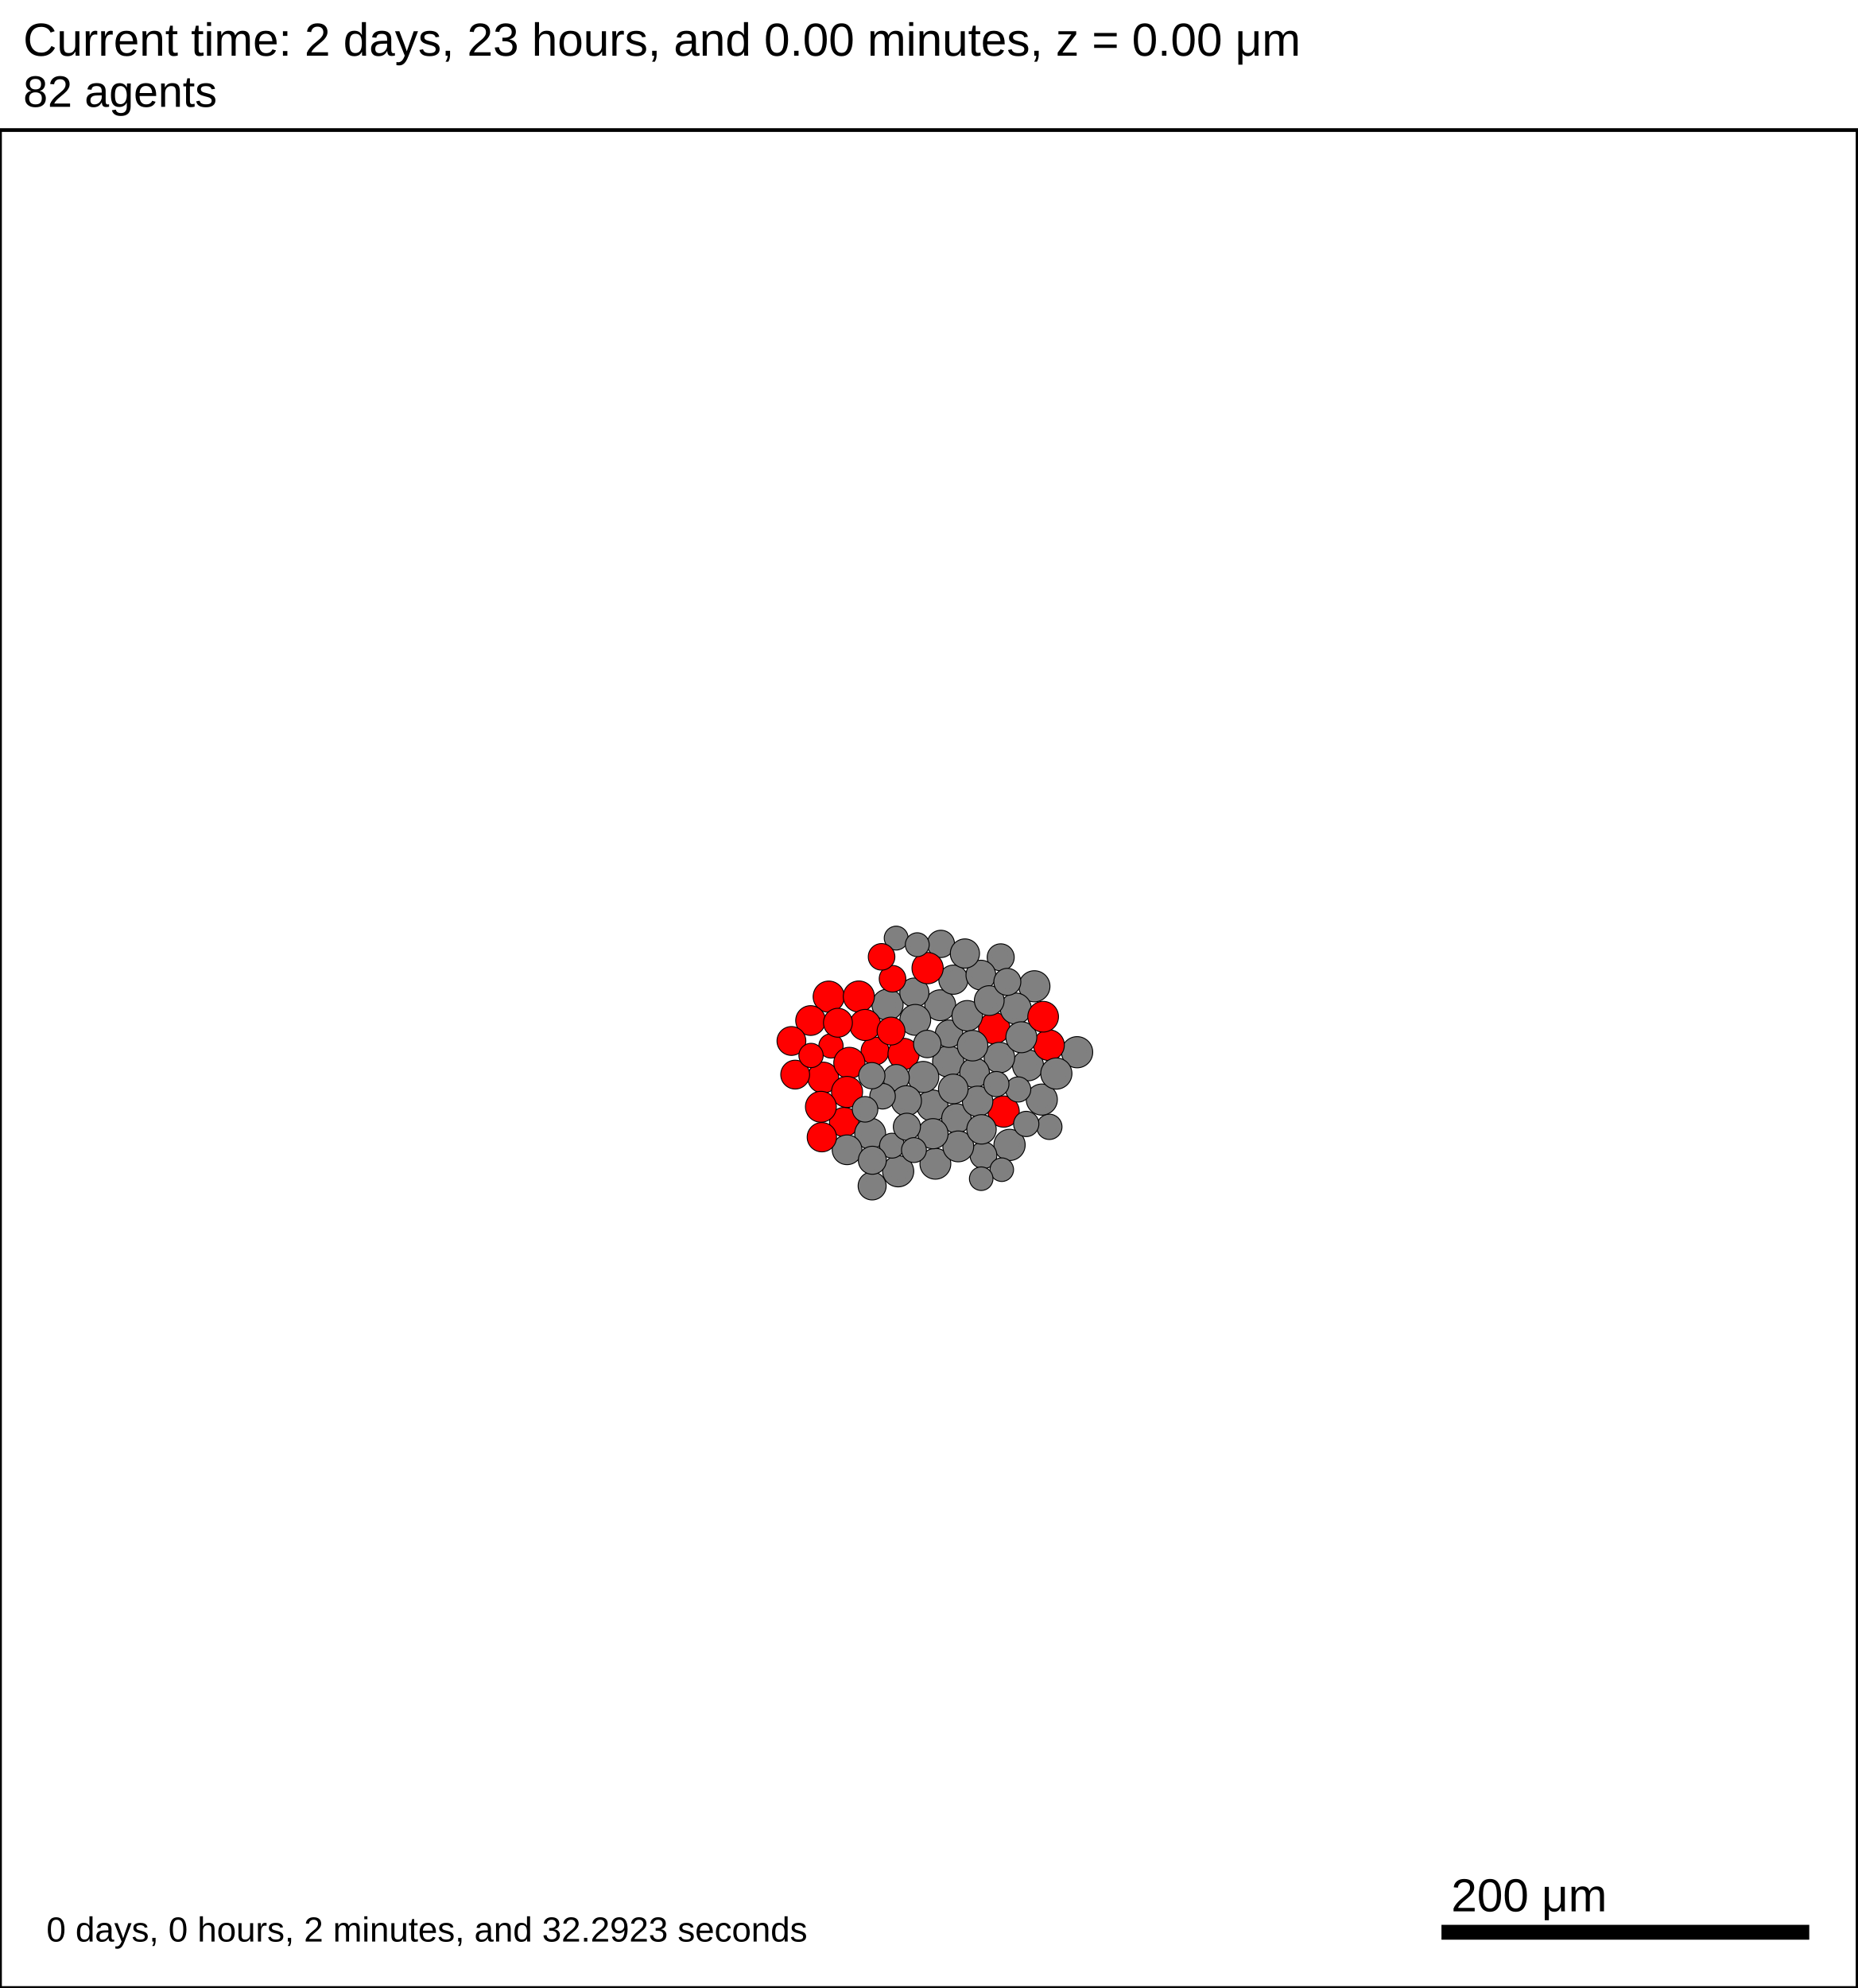
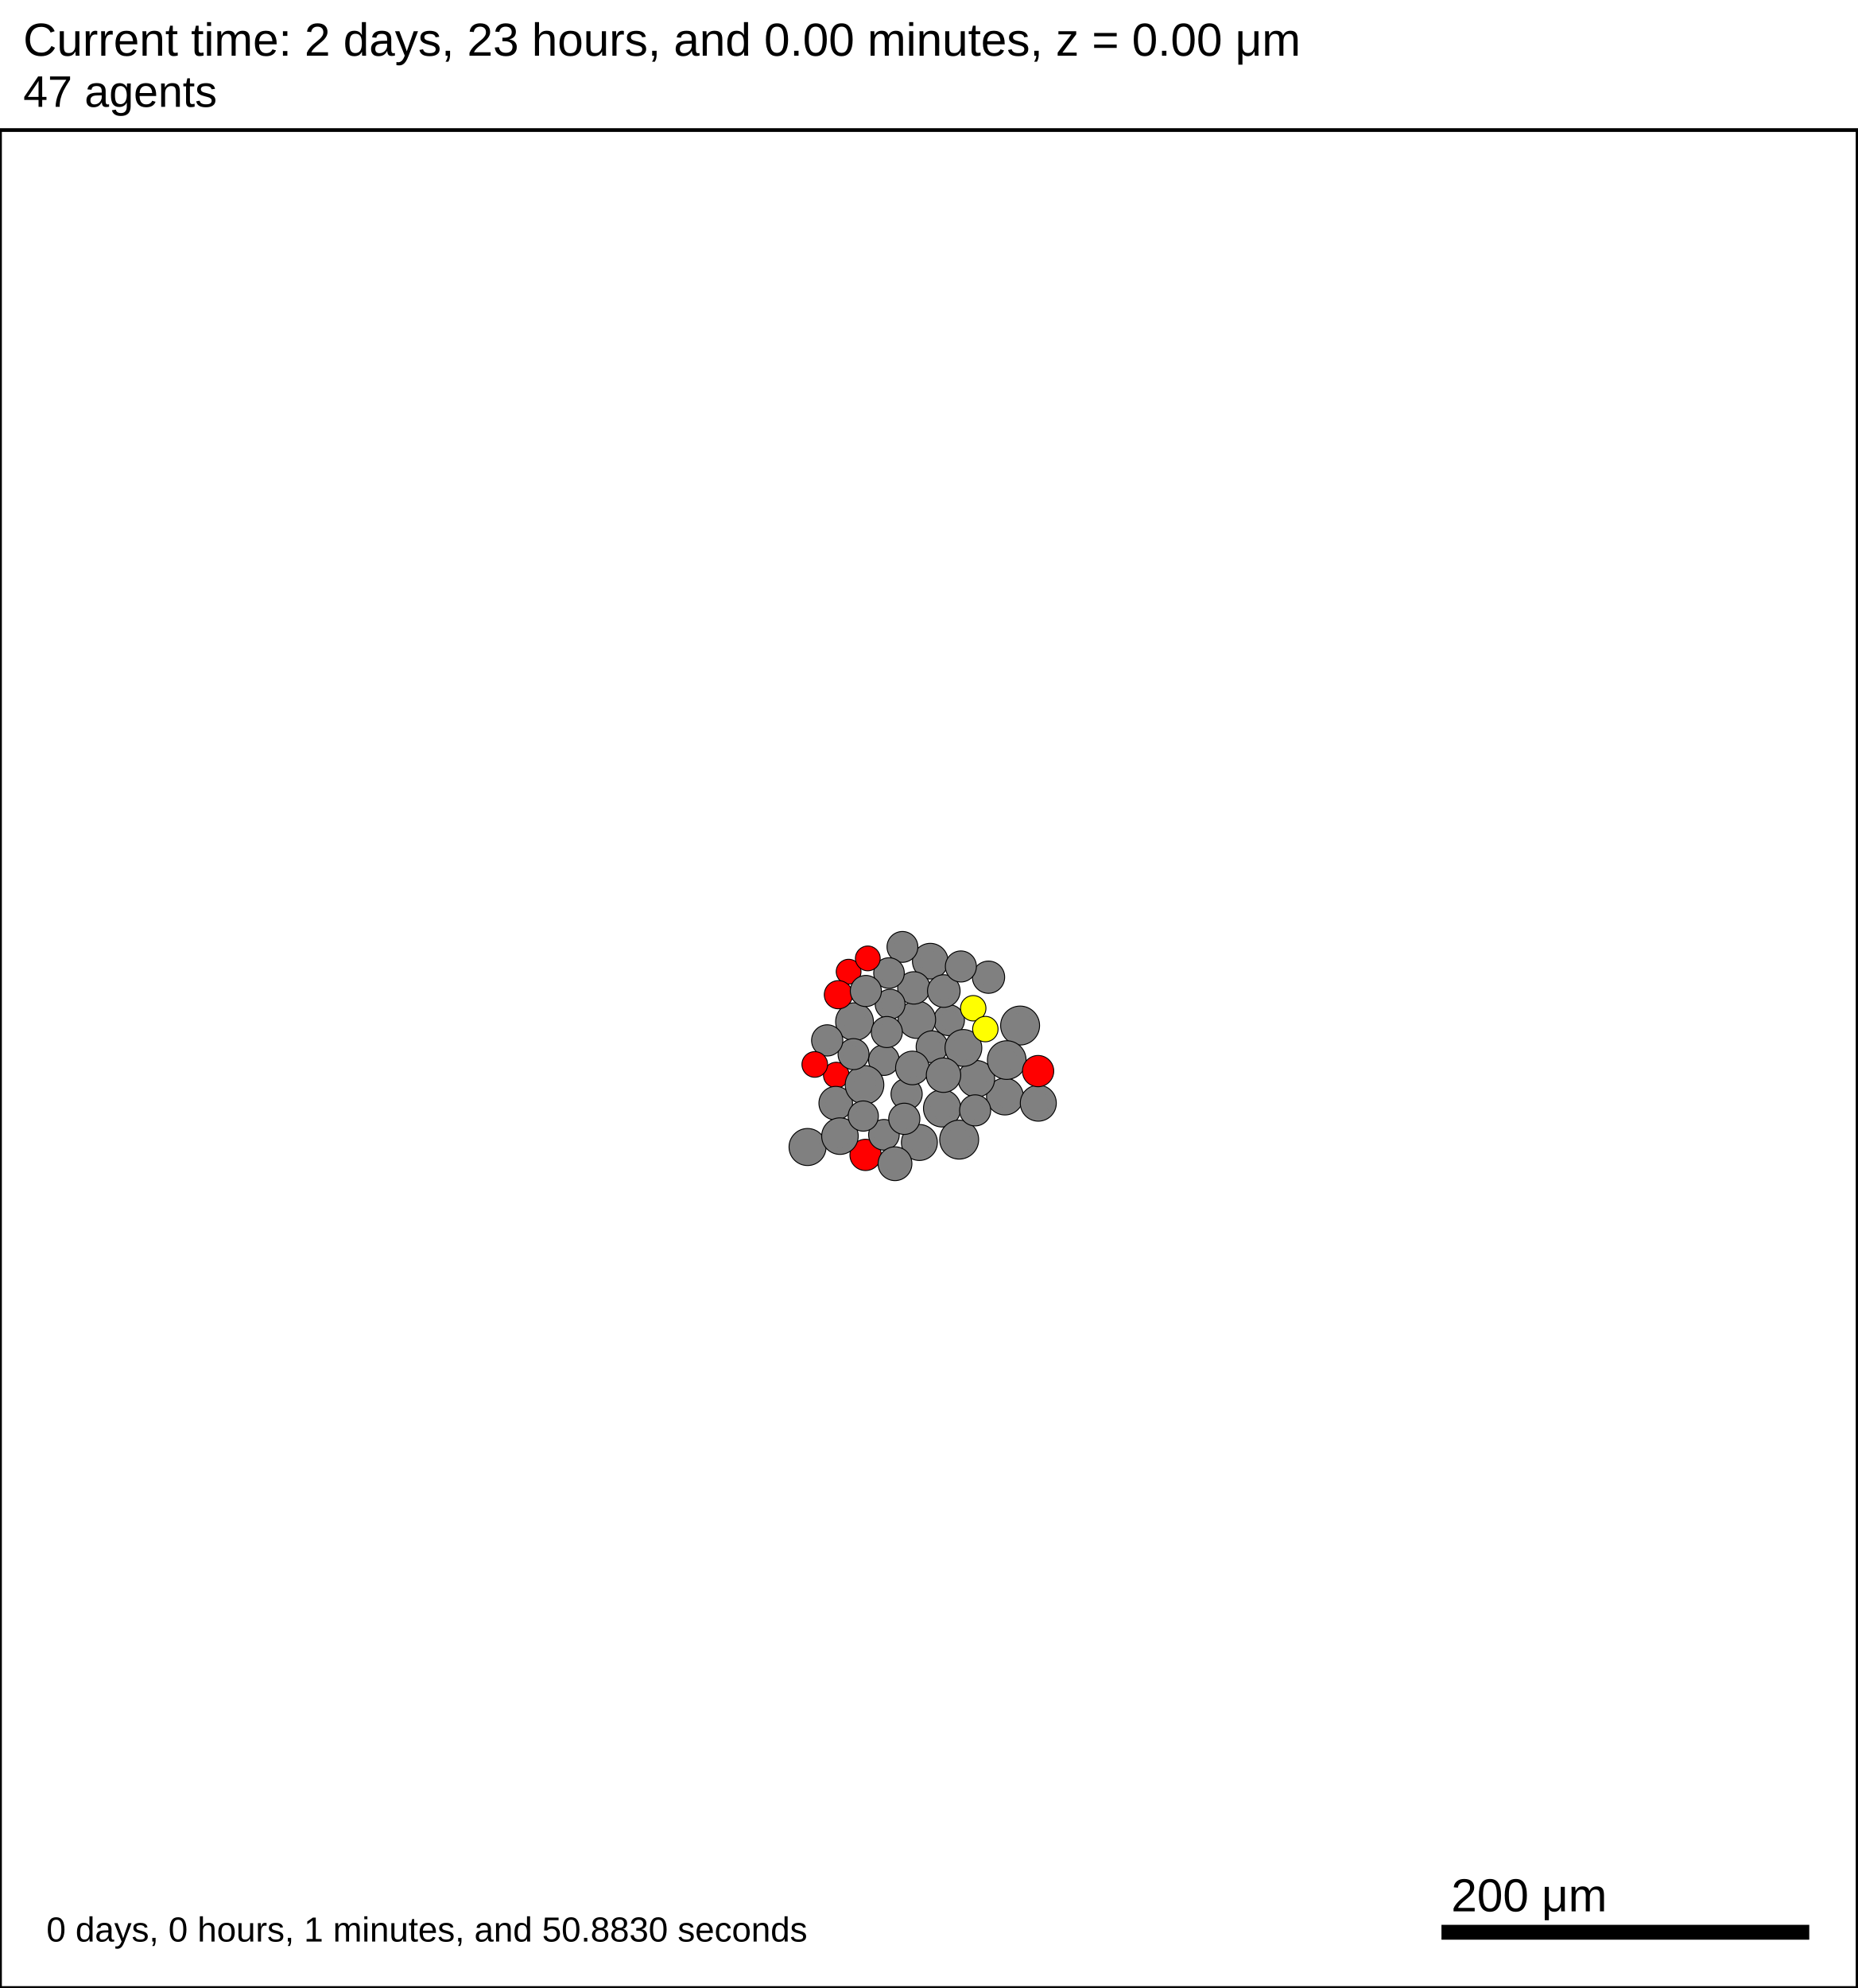
<svg xmlns="http://www.w3.org/2000/svg" version="1.1" width="1000" height="1070" id="svg2">
  <rect x="0" y="0" width="1000" height="1070" stroke-width="2" stroke="white" fill="white" />
  <text x="12.5" y="30" font-family="Arial" font-size="25" fill="black">
   Current time: 2 days, 23 hours, and 0.00 minutes, z = 0.00 μm
  </text>
  <text x="12.5" y="57.5" font-family="Arial" font-size="23.75" fill="black">
-    82 agents
+    47 agents
  </text>
  <g id="tissue" transform="translate(0,1070) scale(1,-1)">
    <g id="ECM">
  </g>
    <g id="cells">
      <g id="cell0" type="wt" dead="false">
-         <circle cx="543.483" cy="453.766" r="8.412" stroke-width="0.5" stroke="black" fill="grey" />
-         <circle cx="543.483" cy="453.766" r="5.051" stroke-width="0.5" stroke="grey" fill="grey" />
-       </g>
-       <g id="cell6" type="mutant1" dead="false">
-         <circle cx="471.063" cy="504.284" r="7.507" stroke-width="0.5" stroke="black" fill="red" />
-         <circle cx="471.063" cy="504.284" r="4.566" stroke-width="0.5" stroke="red" fill="red" />
+         <circle cx="510.876" cy="520.891" r="8.333" stroke-width="0.5" stroke="black" fill="grey" />
+         <circle cx="510.876" cy="520.891" r="5.02" stroke-width="0.5" stroke="grey" fill="grey" />
+       </g>
+       <g id="cell6" type="wt" dead="false">
+         <circle cx="475.828" cy="499.43" r="8.262" stroke-width="0.5" stroke="black" fill="grey" />
+         <circle cx="475.828" cy="499.43" r="4.987" stroke-width="0.5" stroke="grey" fill="grey" />
      </g>
      <g id="cell7" type="wt" dead="false">
-         <circle cx="477.799" cy="529.223" r="8.398" stroke-width="0.5" stroke="black" fill="grey" />
-         <circle cx="477.799" cy="529.223" r="5.047" stroke-width="0.5" stroke="grey" fill="grey" />
-       </g>
-       <g id="cell8" type="mutant1" dead="false">
-         <circle cx="486.442" cy="502.734" r="8.413" stroke-width="0.5" stroke="black" fill="red" />
-         <circle cx="486.442" cy="502.734" r="5.052" stroke-width="0.5" stroke="red" fill="red" />
+         <circle cx="507.191" cy="473.466" r="10.046" stroke-width="0.5" stroke="black" fill="grey" />
+         <circle cx="507.191" cy="473.466" r="6.091" stroke-width="0.5" stroke="grey" fill="grey" />
+       </g>
+       <g id="cell8" type="wt" dead="false">
+         <circle cx="541.002" cy="479.814" r="9.917" stroke-width="0.5" stroke="black" fill="grey" />
+         <circle cx="541.002" cy="479.814" r="6.024" stroke-width="0.5" stroke="grey" fill="grey" />
      </g>
      <g id="cell9" type="wt" dead="false">
-         <circle cx="506.16" cy="528.953" r="8.312" stroke-width="0.5" stroke="black" fill="grey" />
-         <circle cx="506.16" cy="528.953" r="5.01" stroke-width="0.5" stroke="grey" fill="grey" />
+         <circle cx="493.59" cy="521.172" r="10.094" stroke-width="0.5" stroke="black" fill="grey" />
+         <circle cx="493.59" cy="521.172" r="6.117" stroke-width="0.5" stroke="grey" fill="grey" />
      </g>
      <g id="cell10" type="wt" dead="false">
-         <circle cx="564.904" cy="463.499" r="6.807" stroke-width="0.5" stroke="black" fill="grey" />
-         <circle cx="564.904" cy="463.499" r="4.107" stroke-width="0.5" stroke="grey" fill="grey" />
+         <circle cx="525.6" cy="489.368" r="9.865" stroke-width="0.5" stroke="black" fill="grey" />
+         <circle cx="525.6" cy="489.368" r="5.989" stroke-width="0.5" stroke="grey" fill="grey" />
      </g>
      <g id="cell11" type="wt" dead="false">
-         <circle cx="538.722" cy="554.739" r="7.272" stroke-width="0.5" stroke="black" fill="grey" />
-         <circle cx="538.722" cy="554.739" r="4.418" stroke-width="0.5" stroke="grey" fill="grey" />
+         <circle cx="532.163" cy="544.044" r="8.678" stroke-width="0.5" stroke="black" fill="grey" />
+         <circle cx="532.163" cy="544.044" r="5.262" stroke-width="0.5" stroke="grey" fill="grey" />
      </g>
      <g id="cell12" type="wt" dead="false">
-         <circle cx="510.431" cy="498.737" r="8.401" stroke-width="0.5" stroke="black" fill="grey" />
-         <circle cx="510.431" cy="498.737" r="5.048" stroke-width="0.5" stroke="grey" fill="grey" />
+         <circle cx="494.948" cy="455.083" r="9.682" stroke-width="0.5" stroke="black" fill="grey" />
+         <circle cx="494.948" cy="455.083" r="5.887" stroke-width="0.5" stroke="grey" fill="grey" />
      </g>
      <g id="cell13" type="wt" dead="false">
-         <circle cx="492.237" cy="535.749" r="7.85" stroke-width="0.5" stroke="black" fill="grey" />
-         <circle cx="492.237" cy="535.749" r="4.767" stroke-width="0.5" stroke="grey" fill="grey" />
-       </g>
-       <g id="cell14" type="wt" dead="false">
-         <circle cx="483.519" cy="439.581" r="8.386" stroke-width="0.5" stroke="black" fill="grey" />
-         <circle cx="483.519" cy="439.581" r="5.043" stroke-width="0.5" stroke="grey" fill="grey" />
+         <circle cx="549.161" cy="518.021" r="10.483" stroke-width="0.5" stroke="black" fill="grey" />
+         <circle cx="549.161" cy="518.021" r="6.317" stroke-width="0.5" stroke="grey" fill="grey" />
+       </g>
+       <g id="cell14" type="mutant1" dead="false">
+         <circle cx="450.208" cy="491.361" r="6.897" stroke-width="0.5" stroke="black" fill="red" />
+         <circle cx="450.208" cy="491.361" r="4.17" stroke-width="0.5" stroke="red" fill="red" />
      </g>
      <g id="cell15" type="wt" dead="false">
-         <circle cx="501.916" cy="474.954" r="8.412" stroke-width="0.5" stroke="black" fill="grey" />
-         <circle cx="501.916" cy="474.954" r="5.051" stroke-width="0.5" stroke="grey" fill="grey" />
-       </g>
-       <g id="cell16" type="mutant1" dead="false">
-         <circle cx="446.153" cy="533.562" r="8.397" stroke-width="0.5" stroke="black" fill="red" />
-         <circle cx="446.153" cy="533.562" r="5.046" stroke-width="0.5" stroke="red" fill="red" />
-       </g>
-       <g id="cell17" type="wt" dead="false">
-         <circle cx="513.257" cy="542.708" r="7.863" stroke-width="0.5" stroke="black" fill="grey" />
-         <circle cx="513.257" cy="542.708" r="4.772" stroke-width="0.5" stroke="grey" fill="grey" />
-       </g>
-       <g id="cell18" type="wt" dead="false">
-         <circle cx="510.902" cy="513.626" r="7.388" stroke-width="0.5" stroke="black" fill="grey" />
-         <circle cx="510.902" cy="513.626" r="4.49" stroke-width="0.5" stroke="grey" fill="grey" />
+         <circle cx="501.768" cy="506.597" r="8.576" stroke-width="0.5" stroke="black" fill="grey" />
+         <circle cx="501.768" cy="506.597" r="5.174" stroke-width="0.5" stroke="grey" fill="grey" />
+       </g>
+       <g id="cell16" type="wt" dead="false">
+         <circle cx="460.029" cy="520.078" r="10.17" stroke-width="0.5" stroke="black" fill="grey" />
+         <circle cx="460.029" cy="520.078" r="6.16" stroke-width="0.5" stroke="grey" fill="grey" />
+       </g>
+       <g id="cell17" type="mutant2" dead="false">
+         <circle cx="523.934" cy="527.325" r="6.837" stroke-width="0.5" stroke="black" fill="yellow" />
+         <circle cx="523.934" cy="527.325" r="4.128" stroke-width="0.5" stroke="yellow" fill="yellow" />
+       </g>
+       <g id="cell18" type="mutant1" dead="false">
+         <circle cx="465.967" cy="448.399" r="8.413" stroke-width="0.5" stroke="black" fill="red" />
+         <circle cx="465.967" cy="448.399" r="5.052" stroke-width="0.5" stroke="red" fill="red" />
      </g>
      <g id="cell19" type="wt" dead="false">
-         <circle cx="553.403" cy="496.6" r="8.334" stroke-width="0.5" stroke="black" fill="grey" />
-         <circle cx="553.403" cy="496.6" r="5.022" stroke-width="0.5" stroke="grey" fill="grey" />
-       </g>
-       <g id="cell20" type="wt" dead="false">
-         <circle cx="579.862" cy="503.665" r="8.396" stroke-width="0.5" stroke="black" fill="grey" />
-         <circle cx="579.862" cy="503.665" r="5.046" stroke-width="0.5" stroke="grey" fill="grey" />
-       </g>
-       <g id="cell21" type="mutant1" dead="false">
-         <circle cx="443.12" cy="490.004" r="8.322" stroke-width="0.5" stroke="black" fill="red" />
-         <circle cx="443.12" cy="490.004" r="5.016" stroke-width="0.5" stroke="red" fill="red" />
-       </g>
-       <g id="cell22" type="mutant1" dead="false">
-         <circle cx="564.708" cy="507.473" r="8.263" stroke-width="0.5" stroke="black" fill="red" />
-         <circle cx="564.708" cy="507.473" r="4.986" stroke-width="0.5" stroke="red" fill="red" />
+         <circle cx="488.068" cy="481.136" r="8.404" stroke-width="0.5" stroke="black" fill="grey" />
+         <circle cx="488.068" cy="481.136" r="5.049" stroke-width="0.5" stroke="grey" fill="grey" />
+       </g>
+       <g id="cell20" type="mutant1" dead="false">
+         <circle cx="456.851" cy="547.018" r="6.666" stroke-width="0.5" stroke="black" fill="red" />
+         <circle cx="456.851" cy="547.018" r="4.089" stroke-width="0.5" stroke="red" fill="red" />
+       </g>
+       <g id="cell21" type="wt" dead="false">
+         <circle cx="500.801" cy="552.667" r="9.594" stroke-width="0.5" stroke="black" fill="grey" />
+         <circle cx="500.801" cy="552.667" r="5.83" stroke-width="0.5" stroke="grey" fill="grey" />
+       </g>
+       <g id="cell22" type="wt" dead="false">
+         <circle cx="558.962" cy="476.244" r="9.697" stroke-width="0.5" stroke="black" fill="grey" />
+         <circle cx="558.962" cy="476.244" r="5.897" stroke-width="0.5" stroke="grey" fill="grey" />
      </g>
      <g id="cell23" type="wt" dead="false">
-         <circle cx="497.021" cy="490.346" r="8.37" stroke-width="0.5" stroke="black" fill="grey" />
-         <circle cx="497.021" cy="490.346" r="5.036" stroke-width="0.5" stroke="grey" fill="grey" />
+         <circle cx="485.822" cy="560.34" r="8.305" stroke-width="0.5" stroke="black" fill="grey" />
+         <circle cx="485.822" cy="560.34" r="5.027" stroke-width="0.5" stroke="grey" fill="grey" />
      </g>
      <g id="cell24" type="wt" dead="false">
-         <circle cx="529.419" cy="448.224" r="7.211" stroke-width="0.5" stroke="black" fill="grey" />
-         <circle cx="529.419" cy="448.224" r="4.38" stroke-width="0.5" stroke="grey" fill="grey" />
-       </g>
-       <g id="cell25" type="mutant1" dead="false">
-         <circle cx="535.211" cy="516.574" r="8.413" stroke-width="0.5" stroke="black" fill="red" />
-         <circle cx="535.211" cy="516.574" r="5.052" stroke-width="0.5" stroke="red" fill="red" />
-       </g>
-       <g id="cell26" type="mutant1" dead="false">
-         <circle cx="447.347" cy="507.051" r="6.539" stroke-width="0.5" stroke="black" fill="red" />
-         <circle cx="447.347" cy="507.051" r="4.012" stroke-width="0.5" stroke="red" fill="red" />
-       </g>
-       <g id="cell27" type="mutant1" dead="false">
-         <circle cx="540.312" cy="471.731" r="8.413" stroke-width="0.5" stroke="black" fill="red" />
-         <circle cx="540.312" cy="471.731" r="5.052" stroke-width="0.5" stroke="red" fill="red" />
+         <circle cx="516.36" cy="456.621" r="10.49" stroke-width="0.5" stroke="black" fill="grey" />
+         <circle cx="516.36" cy="456.621" r="6.321" stroke-width="0.5" stroke="grey" fill="grey" />
+       </g>
+       <g id="cell25" type="wt" dead="false">
+         <circle cx="434.741" cy="452.645" r="9.969" stroke-width="0.5" stroke="black" fill="grey" />
+         <circle cx="434.741" cy="452.645" r="6.055" stroke-width="0.5" stroke="grey" fill="grey" />
+       </g>
+       <g id="cell26" type="wt" dead="false">
+         <circle cx="449.906" cy="476.233" r="9.043" stroke-width="0.5" stroke="black" fill="grey" />
+         <circle cx="449.906" cy="476.233" r="5.492" stroke-width="0.5" stroke="grey" fill="grey" />
+       </g>
+       <g id="cell27" type="wt" dead="false">
+         <circle cx="541.968" cy="499.441" r="10.41" stroke-width="0.5" stroke="black" fill="grey" />
+         <circle cx="541.968" cy="499.441" r="6.282" stroke-width="0.5" stroke="grey" fill="grey" />
      </g>
      <g id="cell28" type="wt" dead="false">
-         <circle cx="560.856" cy="478.178" r="8.373" stroke-width="0.5" stroke="black" fill="grey" />
-         <circle cx="560.856" cy="478.178" r="5.037" stroke-width="0.5" stroke="grey" fill="grey" />
-       </g>
-       <g id="cell29" type="mutant1" dead="false">
-         <circle cx="428.072" cy="491.618" r="7.755" stroke-width="0.5" stroke="black" fill="red" />
-         <circle cx="428.072" cy="491.618" r="4.711" stroke-width="0.5" stroke="red" fill="red" />
-       </g>
-       <g id="cell30" type="mutant1" dead="false">
-         <circle cx="454.446" cy="466.08" r="7.889" stroke-width="0.5" stroke="black" fill="red" />
-         <circle cx="454.446" cy="466.08" r="4.788" stroke-width="0.5" stroke="red" fill="red" />
+         <circle cx="491.97" cy="538.289" r="8.721" stroke-width="0.5" stroke="black" fill="grey" />
+         <circle cx="491.97" cy="538.289" r="5.291" stroke-width="0.5" stroke="grey" fill="grey" />
+       </g>
+       <g id="cell29" type="wt" dead="false">
+         <circle cx="465.409" cy="486.095" r="10.399" stroke-width="0.5" stroke="black" fill="grey" />
+         <circle cx="465.409" cy="486.095" r="6.279" stroke-width="0.5" stroke="grey" fill="grey" />
+       </g>
+       <g id="cell30" type="wt" dead="false">
+         <circle cx="475.86" cy="459.223" r="8.24" stroke-width="0.5" stroke="black" fill="grey" />
+         <circle cx="475.86" cy="459.223" r="5.002" stroke-width="0.5" stroke="grey" fill="grey" />
      </g>
      <g id="cell31" type="wt" dead="false">
-         <circle cx="468.434" cy="459.907" r="8.329" stroke-width="0.5" stroke="black" fill="grey" />
-         <circle cx="468.434" cy="459.907" r="5.019" stroke-width="0.5" stroke="grey" fill="grey" />
+         <circle cx="479.182" cy="529.526" r="8.034" stroke-width="0.5" stroke="black" fill="grey" />
+         <circle cx="479.182" cy="529.526" r="4.868" stroke-width="0.5" stroke="grey" fill="grey" />
      </g>
      <g id="cell32" type="wt" dead="false">
-         <circle cx="538.033" cy="500.775" r="8.224" stroke-width="0.5" stroke="black" fill="grey" />
-         <circle cx="538.033" cy="500.775" r="4.969" stroke-width="0.5" stroke="grey" fill="grey" />
+         <circle cx="491.175" cy="495.201" r="9.045" stroke-width="0.5" stroke="black" fill="grey" />
+         <circle cx="491.175" cy="495.201" r="5.493" stroke-width="0.5" stroke="grey" fill="grey" />
      </g>
      <g id="cell33" type="wt" dead="false">
-         <circle cx="503.554" cy="443.631" r="8.303" stroke-width="0.5" stroke="black" fill="grey" />
-         <circle cx="503.554" cy="443.631" r="5.007" stroke-width="0.5" stroke="grey" fill="grey" />
+         <circle cx="452.18" cy="458.5" r="9.837" stroke-width="0.5" stroke="black" fill="grey" />
+         <circle cx="452.18" cy="458.5" r="5.981" stroke-width="0.5" stroke="grey" fill="grey" />
      </g>
      <g id="cell34" type="wt" dead="false">
-         <circle cx="514.874" cy="468.031" r="7.928" stroke-width="0.5" stroke="black" fill="grey" />
-         <circle cx="514.874" cy="468.031" r="4.823" stroke-width="0.5" stroke="grey" fill="grey" />
-       </g>
-       <g id="cell35" type="mutant1" dead="false">
-         <circle cx="480.482" cy="543.201" r="7.15" stroke-width="0.5" stroke="black" fill="red" />
-         <circle cx="480.482" cy="543.201" r="4.34" stroke-width="0.5" stroke="red" fill="red" />
-       </g>
-       <g id="cell36" type="mutant1" dead="false">
-         <circle cx="462.341" cy="533.646" r="8.371" stroke-width="0.5" stroke="black" fill="red" />
-         <circle cx="462.341" cy="533.646" r="5.037" stroke-width="0.5" stroke="red" fill="red" />
+         <circle cx="459.489" cy="502.636" r="8.338" stroke-width="0.5" stroke="black" fill="grey" />
+         <circle cx="459.489" cy="502.636" r="5.022" stroke-width="0.5" stroke="grey" fill="grey" />
+       </g>
+       <g id="cell35" type="wt" dead="false">
+         <circle cx="445.316" cy="510.022" r="8.405" stroke-width="0.5" stroke="black" fill="grey" />
+         <circle cx="445.316" cy="510.022" r="5.049" stroke-width="0.5" stroke="grey" fill="grey" />
+       </g>
+       <g id="cell36" type="wt" dead="false">
+         <circle cx="518.646" cy="505.977" r="9.906" stroke-width="0.5" stroke="black" fill="grey" />
+         <circle cx="518.646" cy="505.977" r="6.012" stroke-width="0.5" stroke="grey" fill="grey" />
      </g>
      <g id="cell37" type="wt" dead="false">
-         <circle cx="568.672" cy="492.176" r="8.396" stroke-width="0.5" stroke="black" fill="grey" />
-         <circle cx="568.672" cy="492.176" r="5.046" stroke-width="0.5" stroke="grey" fill="grey" />
+         <circle cx="524.957" cy="472.363" r="8.372" stroke-width="0.5" stroke="black" fill="grey" />
+         <circle cx="524.957" cy="472.363" r="5.037" stroke-width="0.5" stroke="grey" fill="grey" />
      </g>
      <g id="cell38" type="wt" dead="false">
-         <circle cx="480.223" cy="453.368" r="6.692" stroke-width="0.5" stroke="black" fill="grey" />
-         <circle cx="480.223" cy="453.368" r="4.118" stroke-width="0.5" stroke="grey" fill="grey" />
+         <circle cx="507.927" cy="491.308" r="9.268" stroke-width="0.5" stroke="black" fill="grey" />
+         <circle cx="507.927" cy="491.308" r="5.634" stroke-width="0.5" stroke="grey" fill="grey" />
      </g>
      <g id="cell39" type="mutant1" dead="false">
-         <circle cx="457.24" cy="497.906" r="8.393" stroke-width="0.5" stroke="black" fill="red" />
-         <circle cx="457.24" cy="497.906" r="5.045" stroke-width="0.5" stroke="red" fill="red" />
+         <circle cx="558.853" cy="493.499" r="8.413" stroke-width="0.5" stroke="black" fill="red" />
+         <circle cx="558.853" cy="493.499" r="5.052" stroke-width="0.5" stroke="red" fill="red" />
      </g>
      <g id="cell40" type="wt" dead="false">
-         <circle cx="506.508" cy="561.964" r="7.345" stroke-width="0.5" stroke="black" fill="grey" />
-         <circle cx="506.508" cy="561.964" r="4.467" stroke-width="0.5" stroke="grey" fill="grey" />
+         <circle cx="481.815" cy="443.658" r="9.102" stroke-width="0.5" stroke="black" fill="grey" />
+         <circle cx="481.815" cy="443.658" r="5.534" stroke-width="0.5" stroke="grey" fill="grey" />
      </g>
      <g id="cell41" type="wt" dead="false">
-         <circle cx="556.856" cy="539.15" r="8.381" stroke-width="0.5" stroke="black" fill="grey" />
-         <circle cx="556.856" cy="539.15" r="5.04" stroke-width="0.5" stroke="grey" fill="grey" />
+         <circle cx="508.096" cy="536.591" r="8.776" stroke-width="0.5" stroke="black" fill="grey" />
+         <circle cx="508.096" cy="536.591" r="5.334" stroke-width="0.5" stroke="grey" fill="grey" />
      </g>
      <g id="cell42" type="wt" dead="false">
-         <circle cx="546.828" cy="527.16" r="8.363" stroke-width="0.5" stroke="black" fill="grey" />
-         <circle cx="546.828" cy="527.16" r="5.034" stroke-width="0.5" stroke="grey" fill="grey" />
+         <circle cx="477.42" cy="514.522" r="8.365" stroke-width="0.5" stroke="black" fill="grey" />
+         <circle cx="477.42" cy="514.522" r="5.063" stroke-width="0.5" stroke="grey" fill="grey" />
      </g>
      <g id="cell43" type="mutant1" dead="false">
-         <circle cx="465.743" cy="518.321" r="8.371" stroke-width="0.5" stroke="black" fill="red" />
-         <circle cx="465.743" cy="518.321" r="5.037" stroke-width="0.5" stroke="red" fill="red" />
+         <circle cx="451.348" cy="534.616" r="7.592" stroke-width="0.5" stroke="black" fill="red" />
+         <circle cx="451.348" cy="534.616" r="4.614" stroke-width="0.5" stroke="red" fill="red" />
      </g>
      <g id="cell44" type="wt" dead="false">
-         <circle cx="548.136" cy="483.625" r="6.778" stroke-width="0.5" stroke="black" fill="grey" />
-         <circle cx="548.136" cy="483.625" r="4.096" stroke-width="0.5" stroke="grey" fill="grey" />
+         <circle cx="478.583" cy="546.265" r="8.232" stroke-width="0.5" stroke="black" fill="grey" />
+         <circle cx="478.583" cy="546.265" r="4.974" stroke-width="0.5" stroke="grey" fill="grey" />
      </g>
      <g id="cell45" type="mutant1" dead="false">
-         <circle cx="455.999" cy="482.291" r="8.37" stroke-width="0.5" stroke="black" fill="red" />
-         <circle cx="455.999" cy="482.291" r="5.036" stroke-width="0.5" stroke="red" fill="red" />
+         <circle cx="467.174" cy="554.16" r="6.666" stroke-width="0.5" stroke="black" fill="red" />
+         <circle cx="467.174" cy="554.16" r="4.089" stroke-width="0.5" stroke="red" fill="red" />
      </g>
      <g id="cell46" type="wt" dead="false">
-         <circle cx="482.45" cy="489.989" r="7.072" stroke-width="0.5" stroke="black" fill="grey" />
-         <circle cx="482.45" cy="489.989" r="4.331" stroke-width="0.5" stroke="grey" fill="grey" />
+         <circle cx="466.124" cy="536.616" r="8.378" stroke-width="0.5" stroke="black" fill="grey" />
+         <circle cx="466.124" cy="536.616" r="5.11" stroke-width="0.5" stroke="grey" fill="grey" />
      </g>
      <g id="cell47" type="wt" dead="false">
-         <circle cx="549.834" cy="511.725" r="8.334" stroke-width="0.5" stroke="black" fill="grey" />
-         <circle cx="549.834" cy="511.725" r="5.022" stroke-width="0.5" stroke="grey" fill="grey" />
-       </g>
-       <g id="cell48" type="mutant1" dead="false">
-         <circle cx="441.928" cy="474.301" r="8.322" stroke-width="0.5" stroke="black" fill="red" />
-         <circle cx="441.928" cy="474.301" r="5.016" stroke-width="0.5" stroke="red" fill="red" />
-       </g>
-       <g id="cell49" type="wt" dead="false">
-         <circle cx="469.508" cy="431.698" r="7.541" stroke-width="0.5" stroke="black" fill="grey" />
-         <circle cx="469.508" cy="431.698" r="4.61" stroke-width="0.5" stroke="grey" fill="grey" />
-       </g>
-       <g id="cell50" type="wt" dead="false">
-         <circle cx="520.695" cy="523.287" r="8.204" stroke-width="0.5" stroke="black" fill="grey" />
-         <circle cx="520.695" cy="523.287" r="4.962" stroke-width="0.5" stroke="grey" fill="grey" />
+         <circle cx="517.278" cy="549.815" r="8.359" stroke-width="0.5" stroke="black" fill="grey" />
+         <circle cx="517.278" cy="549.815" r="5.031" stroke-width="0.5" stroke="grey" fill="grey" />
+       </g>
+       <g id="cell48" type="wt" dead="false">
+         <circle cx="464.734" cy="469.304" r="8.134" stroke-width="0.5" stroke="black" fill="grey" />
+         <circle cx="464.734" cy="469.304" r="4.925" stroke-width="0.5" stroke="grey" fill="grey" />
+       </g>
+       <g id="cell49" type="mutant1" dead="false">
+         <circle cx="438.629" cy="497.078" r="6.897" stroke-width="0.5" stroke="black" fill="red" />
+         <circle cx="438.629" cy="497.078" r="4.17" stroke-width="0.5" stroke="red" fill="red" />
+       </g>
+       <g id="cell50" type="mutant2" dead="false">
+         <circle cx="530.451" cy="516.113" r="6.837" stroke-width="0.5" stroke="black" fill="yellow" />
+         <circle cx="530.451" cy="516.113" r="4.128" stroke-width="0.5" stroke="yellow" fill="yellow" />
      </g>
      <g id="cell51" type="wt" dead="false">
-         <circle cx="515.871" cy="452.977" r="8.303" stroke-width="0.5" stroke="black" fill="grey" />
-         <circle cx="515.871" cy="452.977" r="5.007" stroke-width="0.5" stroke="grey" fill="grey" />
-       </g>
-       <g id="cell52" type="wt" dead="false">
-         <circle cx="492.721" cy="521.07" r="8.312" stroke-width="0.5" stroke="black" fill="grey" />
-         <circle cx="492.721" cy="521.07" r="5.01" stroke-width="0.5" stroke="grey" fill="grey" />
-       </g>
-       <g id="cell53" type="wt" dead="false">
-         <circle cx="524.655" cy="492.638" r="7.984" stroke-width="0.5" stroke="black" fill="grey" />
-         <circle cx="524.655" cy="492.638" r="4.849" stroke-width="0.5" stroke="grey" fill="grey" />
-       </g>
-       <g id="cell54" type="mutant1" dead="false">
-         <circle cx="561.564" cy="522.775" r="8.263" stroke-width="0.5" stroke="black" fill="red" />
-         <circle cx="561.564" cy="522.775" r="4.986" stroke-width="0.5" stroke="red" fill="red" />
-       </g>
-       <g id="cell55" type="wt" dead="false">
-         <circle cx="526.297" cy="477.232" r="8.195" stroke-width="0.5" stroke="black" fill="grey" />
-         <circle cx="526.297" cy="477.232" r="4.958" stroke-width="0.5" stroke="grey" fill="grey" />
-       </g>
-       <g id="cell56" type="wt" dead="false">
-         <circle cx="528.043" cy="545.168" r="8.011" stroke-width="0.5" stroke="black" fill="grey" />
-         <circle cx="528.043" cy="545.168" r="4.867" stroke-width="0.5" stroke="grey" fill="grey" />
-       </g>
-       <g id="cell57" type="wt" dead="false">
-         <circle cx="502.27" cy="459.805" r="8.122" stroke-width="0.5" stroke="black" fill="grey" />
-         <circle cx="502.27" cy="459.805" r="4.922" stroke-width="0.5" stroke="grey" fill="grey" />
-       </g>
-       <g id="cell58" type="wt" dead="false">
-         <circle cx="523.581" cy="507.199" r="8.224" stroke-width="0.5" stroke="black" fill="grey" />
-         <circle cx="523.581" cy="507.199" r="4.969" stroke-width="0.5" stroke="grey" fill="grey" />
-       </g>
-       <g id="cell59" type="wt" dead="false">
-         <circle cx="487.944" cy="477.515" r="8.122" stroke-width="0.5" stroke="black" fill="grey" />
-         <circle cx="487.944" cy="477.515" r="4.922" stroke-width="0.5" stroke="grey" fill="grey" />
-       </g>
-       <g id="cell60" type="wt" dead="false">
-         <circle cx="532.552" cy="531.451" r="8.011" stroke-width="0.5" stroke="black" fill="grey" />
-         <circle cx="532.552" cy="531.451" r="4.867" stroke-width="0.5" stroke="grey" fill="grey" />
-       </g>
-       <g id="cell61" type="wt" dead="false">
-         <circle cx="528.38" cy="462.143" r="7.928" stroke-width="0.5" stroke="black" fill="grey" />
-         <circle cx="528.38" cy="462.143" r="4.823" stroke-width="0.5" stroke="grey" fill="grey" />
-       </g>
-       <g id="cell62" type="wt" dead="false">
-         <circle cx="513.195" cy="483.912" r="7.984" stroke-width="0.5" stroke="black" fill="grey" />
-         <circle cx="513.195" cy="483.912" r="4.849" stroke-width="0.5" stroke="grey" fill="grey" />
-       </g>
-       <g id="cell63" type="wt" dead="false">
-         <circle cx="456.014" cy="451.143" r="8.001" stroke-width="0.5" stroke="black" fill="grey" />
-         <circle cx="456.014" cy="451.143" r="4.856" stroke-width="0.5" stroke="grey" fill="grey" />
-       </g>
-       <g id="cell64" type="mutant1" dead="false">
-         <circle cx="436.374" cy="520.714" r="8.009" stroke-width="0.5" stroke="black" fill="red" />
-         <circle cx="436.374" cy="520.714" r="4.855" stroke-width="0.5" stroke="red" fill="red" />
-       </g>
-       <g id="cell65" type="mutant1" dead="false">
-         <circle cx="451.096" cy="519.527" r="7.782" stroke-width="0.5" stroke="black" fill="red" />
-         <circle cx="451.096" cy="519.527" r="4.743" stroke-width="0.5" stroke="red" fill="red" />
-       </g>
-       <g id="cell66" type="wt" dead="false">
-         <circle cx="475.119" cy="479.976" r="6.877" stroke-width="0.5" stroke="black" fill="grey" />
-         <circle cx="475.119" cy="479.976" r="4.211" stroke-width="0.5" stroke="grey" fill="grey" />
-       </g>
-       <g id="cell67" type="mutant1" dead="false">
-         <circle cx="442.431" cy="457.929" r="7.889" stroke-width="0.5" stroke="black" fill="red" />
-         <circle cx="442.431" cy="457.929" r="4.788" stroke-width="0.5" stroke="red" fill="red" />
-       </g>
-       <g id="cell68" type="wt" dead="false">
-         <circle cx="519.455" cy="556.792" r="7.863" stroke-width="0.5" stroke="black" fill="grey" />
-         <circle cx="519.455" cy="556.792" r="4.772" stroke-width="0.5" stroke="grey" fill="grey" />
-       </g>
-       <g id="cell69" type="mutant1" dead="false">
-         <circle cx="499.364" cy="548.922" r="8.413" stroke-width="0.5" stroke="black" fill="red" />
-         <circle cx="499.364" cy="548.922" r="5.052" stroke-width="0.5" stroke="red" fill="red" />
-       </g>
-       <g id="cell70" type="wt" dead="false">
-         <circle cx="469.62" cy="445.514" r="7.541" stroke-width="0.5" stroke="black" fill="grey" />
-         <circle cx="469.62" cy="445.514" r="4.61" stroke-width="0.5" stroke="grey" fill="grey" />
-       </g>
-       <g id="cell71" type="mutant1" dead="false">
-         <circle cx="426.053" cy="509.715" r="7.755" stroke-width="0.5" stroke="black" fill="red" />
-         <circle cx="426.053" cy="509.715" r="4.711" stroke-width="0.5" stroke="red" fill="red" />
-       </g>
-       <g id="cell72" type="mutant1" dead="false">
-         <circle cx="479.682" cy="515.046" r="7.507" stroke-width="0.5" stroke="black" fill="red" />
-         <circle cx="479.682" cy="515.046" r="4.566" stroke-width="0.5" stroke="red" fill="red" />
-       </g>
-       <g id="cell73" type="wt" dead="false">
-         <circle cx="488.216" cy="463.544" r="7.296" stroke-width="0.5" stroke="black" fill="grey" />
-         <circle cx="488.216" cy="463.544" r="4.454" stroke-width="0.5" stroke="grey" fill="grey" />
-       </g>
-       <g id="cell74" type="wt" dead="false">
-         <circle cx="499.201" cy="508.094" r="7.388" stroke-width="0.5" stroke="black" fill="grey" />
-         <circle cx="499.201" cy="508.094" r="4.49" stroke-width="0.5" stroke="grey" fill="grey" />
-       </g>
-       <g id="cell75" type="wt" dead="false">
-         <circle cx="492.013" cy="451.001" r="6.692" stroke-width="0.5" stroke="black" fill="grey" />
-         <circle cx="492.013" cy="451.001" r="4.118" stroke-width="0.5" stroke="grey" fill="grey" />
-       </g>
-       <g id="cell76" type="wt" dead="false">
-         <circle cx="469.341" cy="491.032" r="7.072" stroke-width="0.5" stroke="black" fill="grey" />
-         <circle cx="469.341" cy="491.032" r="4.331" stroke-width="0.5" stroke="grey" fill="grey" />
-       </g>
-       <g id="cell77" type="wt" dead="false">
-         <circle cx="482.458" cy="565.089" r="6.43" stroke-width="0.5" stroke="black" fill="grey" />
-         <circle cx="482.458" cy="565.089" r="3.948" stroke-width="0.5" stroke="grey" fill="grey" />
-       </g>
-       <g id="cell78" type="wt" dead="false">
-         <circle cx="542.285" cy="541.535" r="7.272" stroke-width="0.5" stroke="black" fill="grey" />
-         <circle cx="542.285" cy="541.535" r="4.418" stroke-width="0.5" stroke="grey" fill="grey" />
-       </g>
-       <g id="cell79" type="wt" dead="false">
-         <circle cx="539.299" cy="440.44" r="6.344" stroke-width="0.5" stroke="black" fill="grey" />
-         <circle cx="539.299" cy="440.44" r="3.892" stroke-width="0.5" stroke="grey" fill="grey" />
-       </g>
-       <g id="cell80" type="wt" dead="false">
-         <circle cx="465.704" cy="472.936" r="6.877" stroke-width="0.5" stroke="black" fill="grey" />
-         <circle cx="465.704" cy="472.936" r="4.211" stroke-width="0.5" stroke="grey" fill="grey" />
-       </g>
-       <g id="cell81" type="mutant1" dead="false">
-         <circle cx="474.587" cy="554.998" r="7.15" stroke-width="0.5" stroke="black" fill="red" />
-         <circle cx="474.587" cy="554.998" r="4.34" stroke-width="0.5" stroke="red" fill="red" />
-       </g>
-       <g id="cell82" type="wt" dead="false">
-         <circle cx="493.796" cy="561.53" r="6.43" stroke-width="0.5" stroke="black" fill="grey" />
-         <circle cx="493.796" cy="561.53" r="3.948" stroke-width="0.5" stroke="grey" fill="grey" />
-       </g>
-       <g id="cell83" type="wt" dead="false">
-         <circle cx="528.221" cy="435.585" r="6.344" stroke-width="0.5" stroke="black" fill="grey" />
-         <circle cx="528.221" cy="435.585" r="3.892" stroke-width="0.5" stroke="grey" fill="grey" />
-       </g>
-       <g id="cell84" type="mutant1" dead="false">
-         <circle cx="436.611" cy="501.91" r="6.539" stroke-width="0.5" stroke="black" fill="red" />
-         <circle cx="436.611" cy="501.91" r="4.012" stroke-width="0.5" stroke="red" fill="red" />
-       </g>
-       <g id="cell85" type="wt" dead="false">
-         <circle cx="552.467" cy="465.056" r="6.807" stroke-width="0.5" stroke="black" fill="grey" />
-         <circle cx="552.467" cy="465.056" r="4.107" stroke-width="0.5" stroke="grey" fill="grey" />
-       </g>
-       <g id="cell86" type="wt" dead="false">
-         <circle cx="536.384" cy="486.504" r="6.778" stroke-width="0.5" stroke="black" fill="grey" />
-         <circle cx="536.384" cy="486.504" r="4.096" stroke-width="0.5" stroke="grey" fill="grey" />
+         <circle cx="486.824" cy="467.824" r="8.404" stroke-width="0.5" stroke="black" fill="grey" />
+         <circle cx="486.824" cy="467.824" r="5.049" stroke-width="0.5" stroke="grey" fill="grey" />
      </g>
    </g>
  </g>
  <rect x="775" y="1035" width="200" height="10" stroke-width="2" stroke="rgb(255,255,255)" fill="rgb(0,0,0)" />
  <text x="781.25" y="1028.75" font-family="Arial" font-size="25" fill="black">
   200 μm
  </text>
  <text x="25" y="1045" font-family="Arial" font-size="18.75" fill="black">
-    0 days, 0 hours, 2 minutes, and 32.2923 seconds
+    0 days, 0 hours, 1 minutes, and 50.8830 seconds
  </text>
  <rect x="0" y="70" width="1000" height="1000" stroke-width="2" stroke="rgb(0,0,0)" fill="none" />
</svg>
